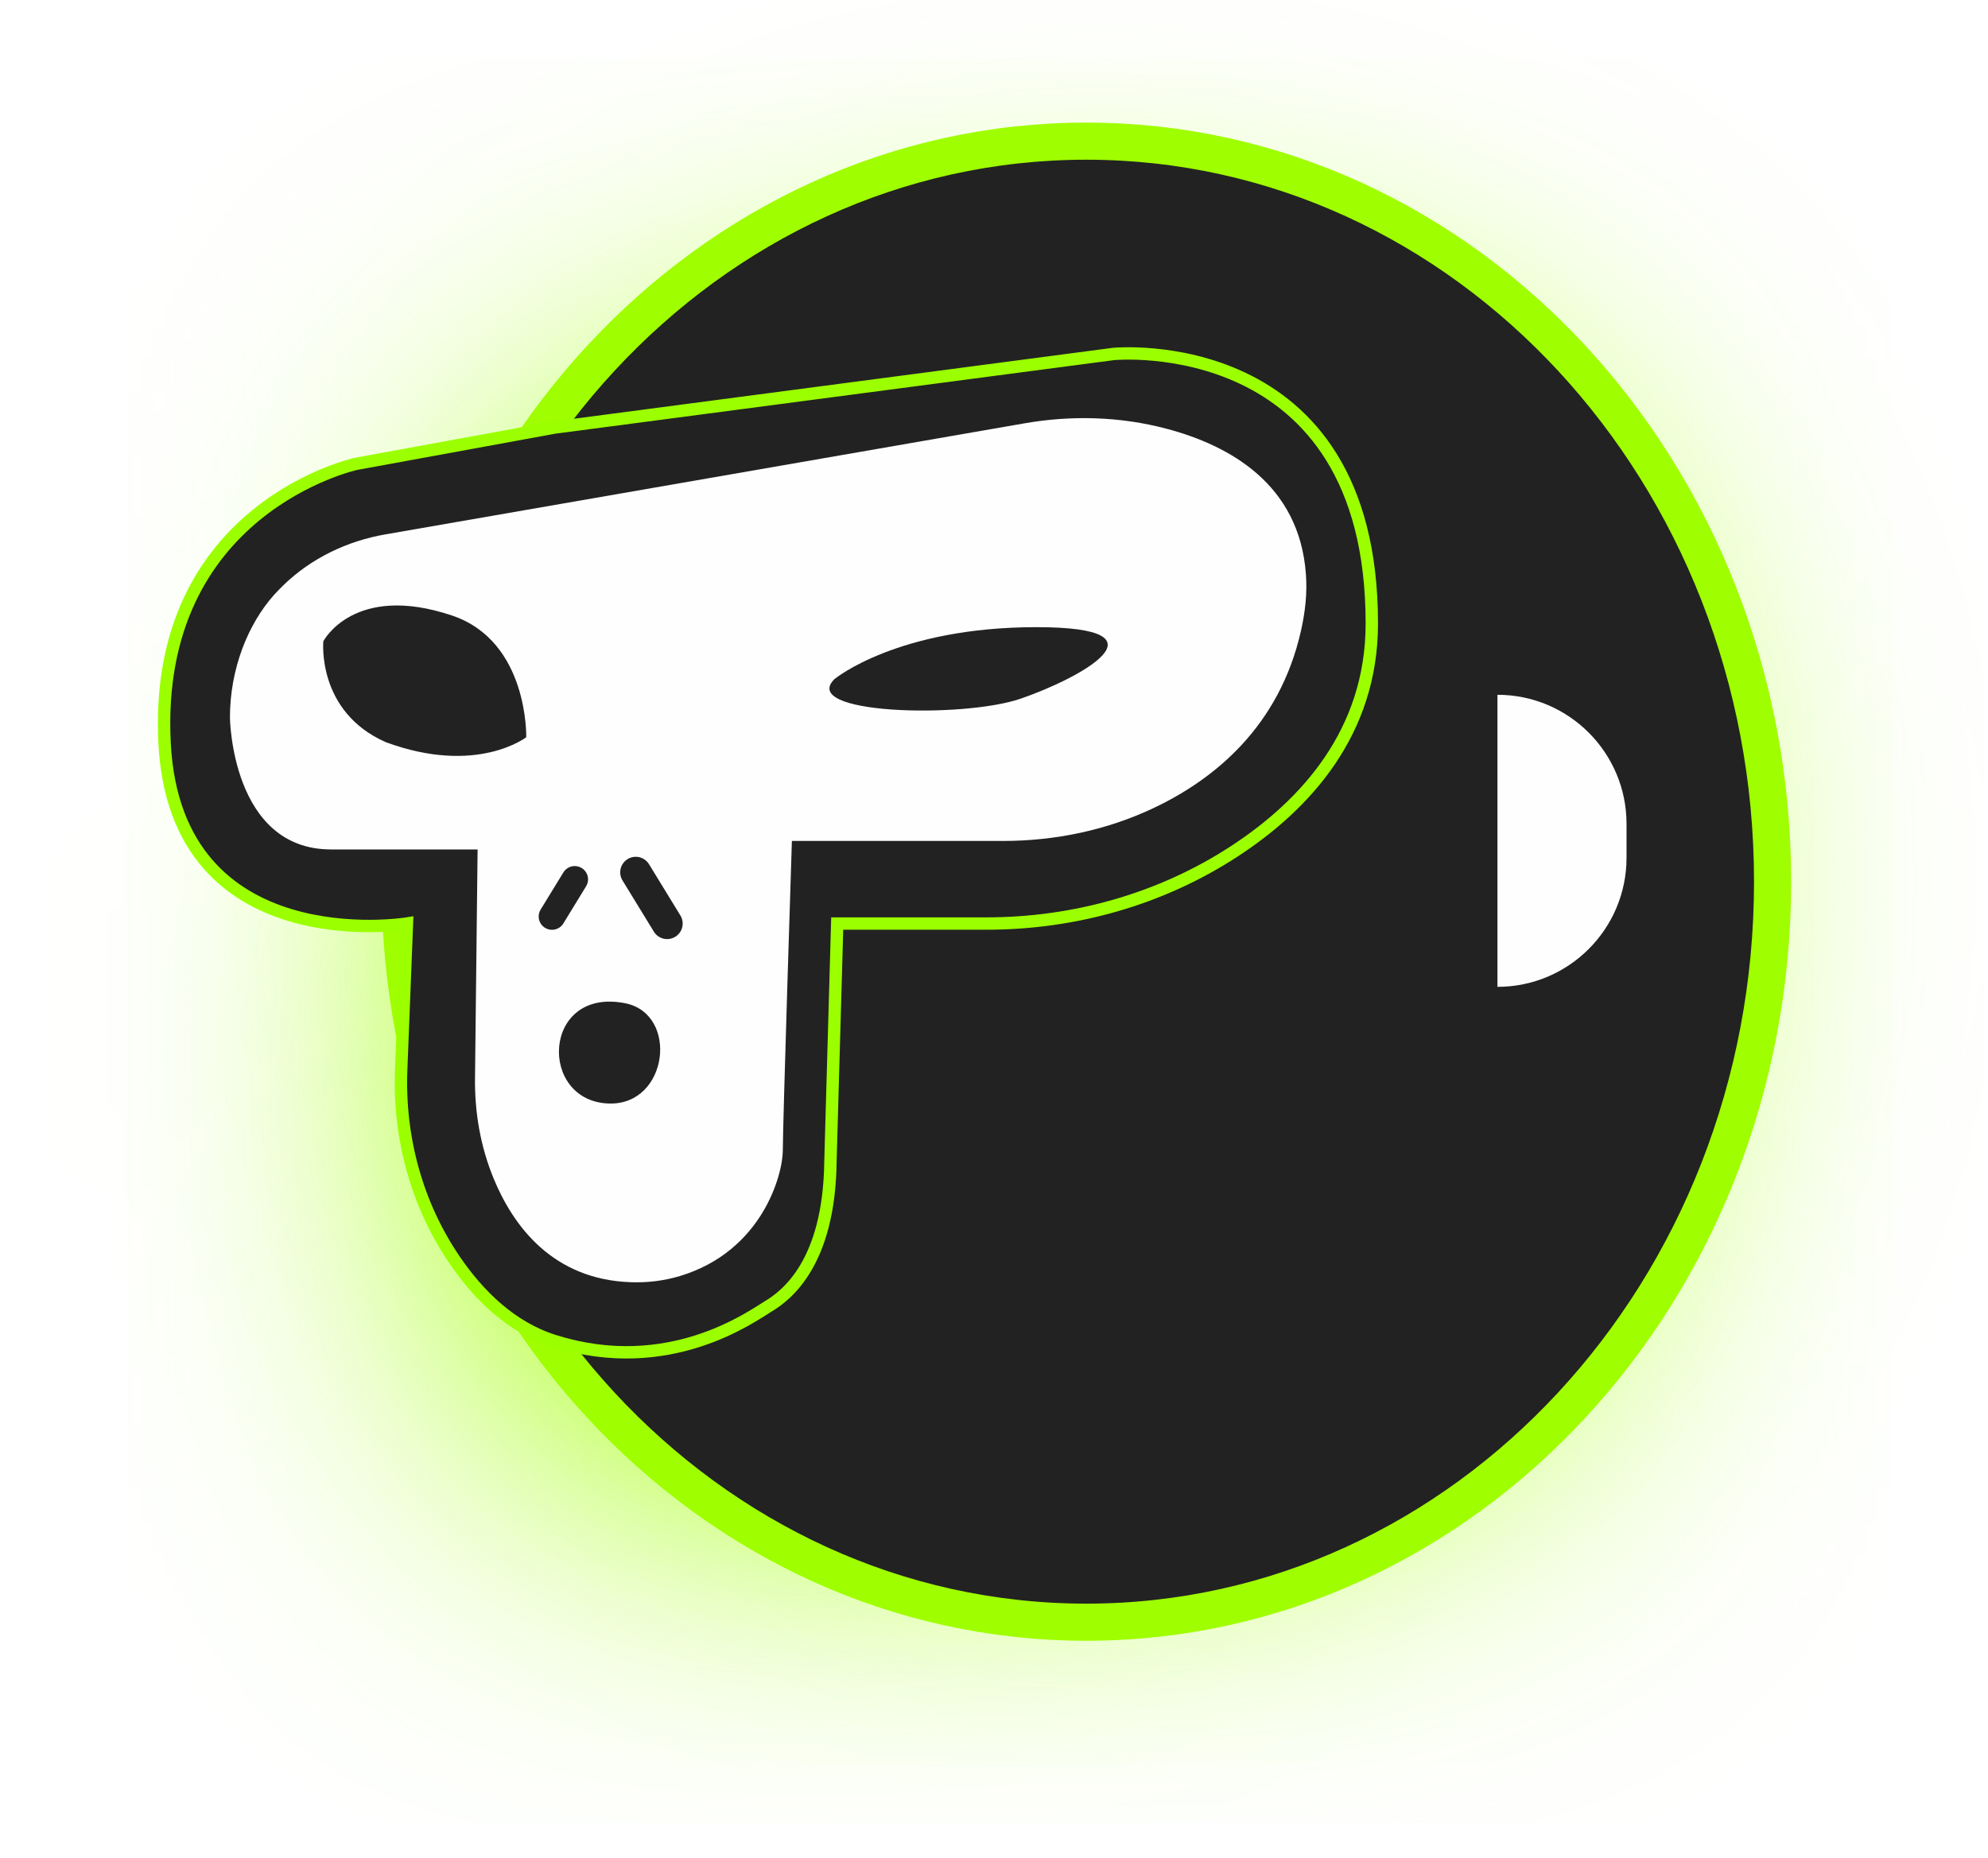
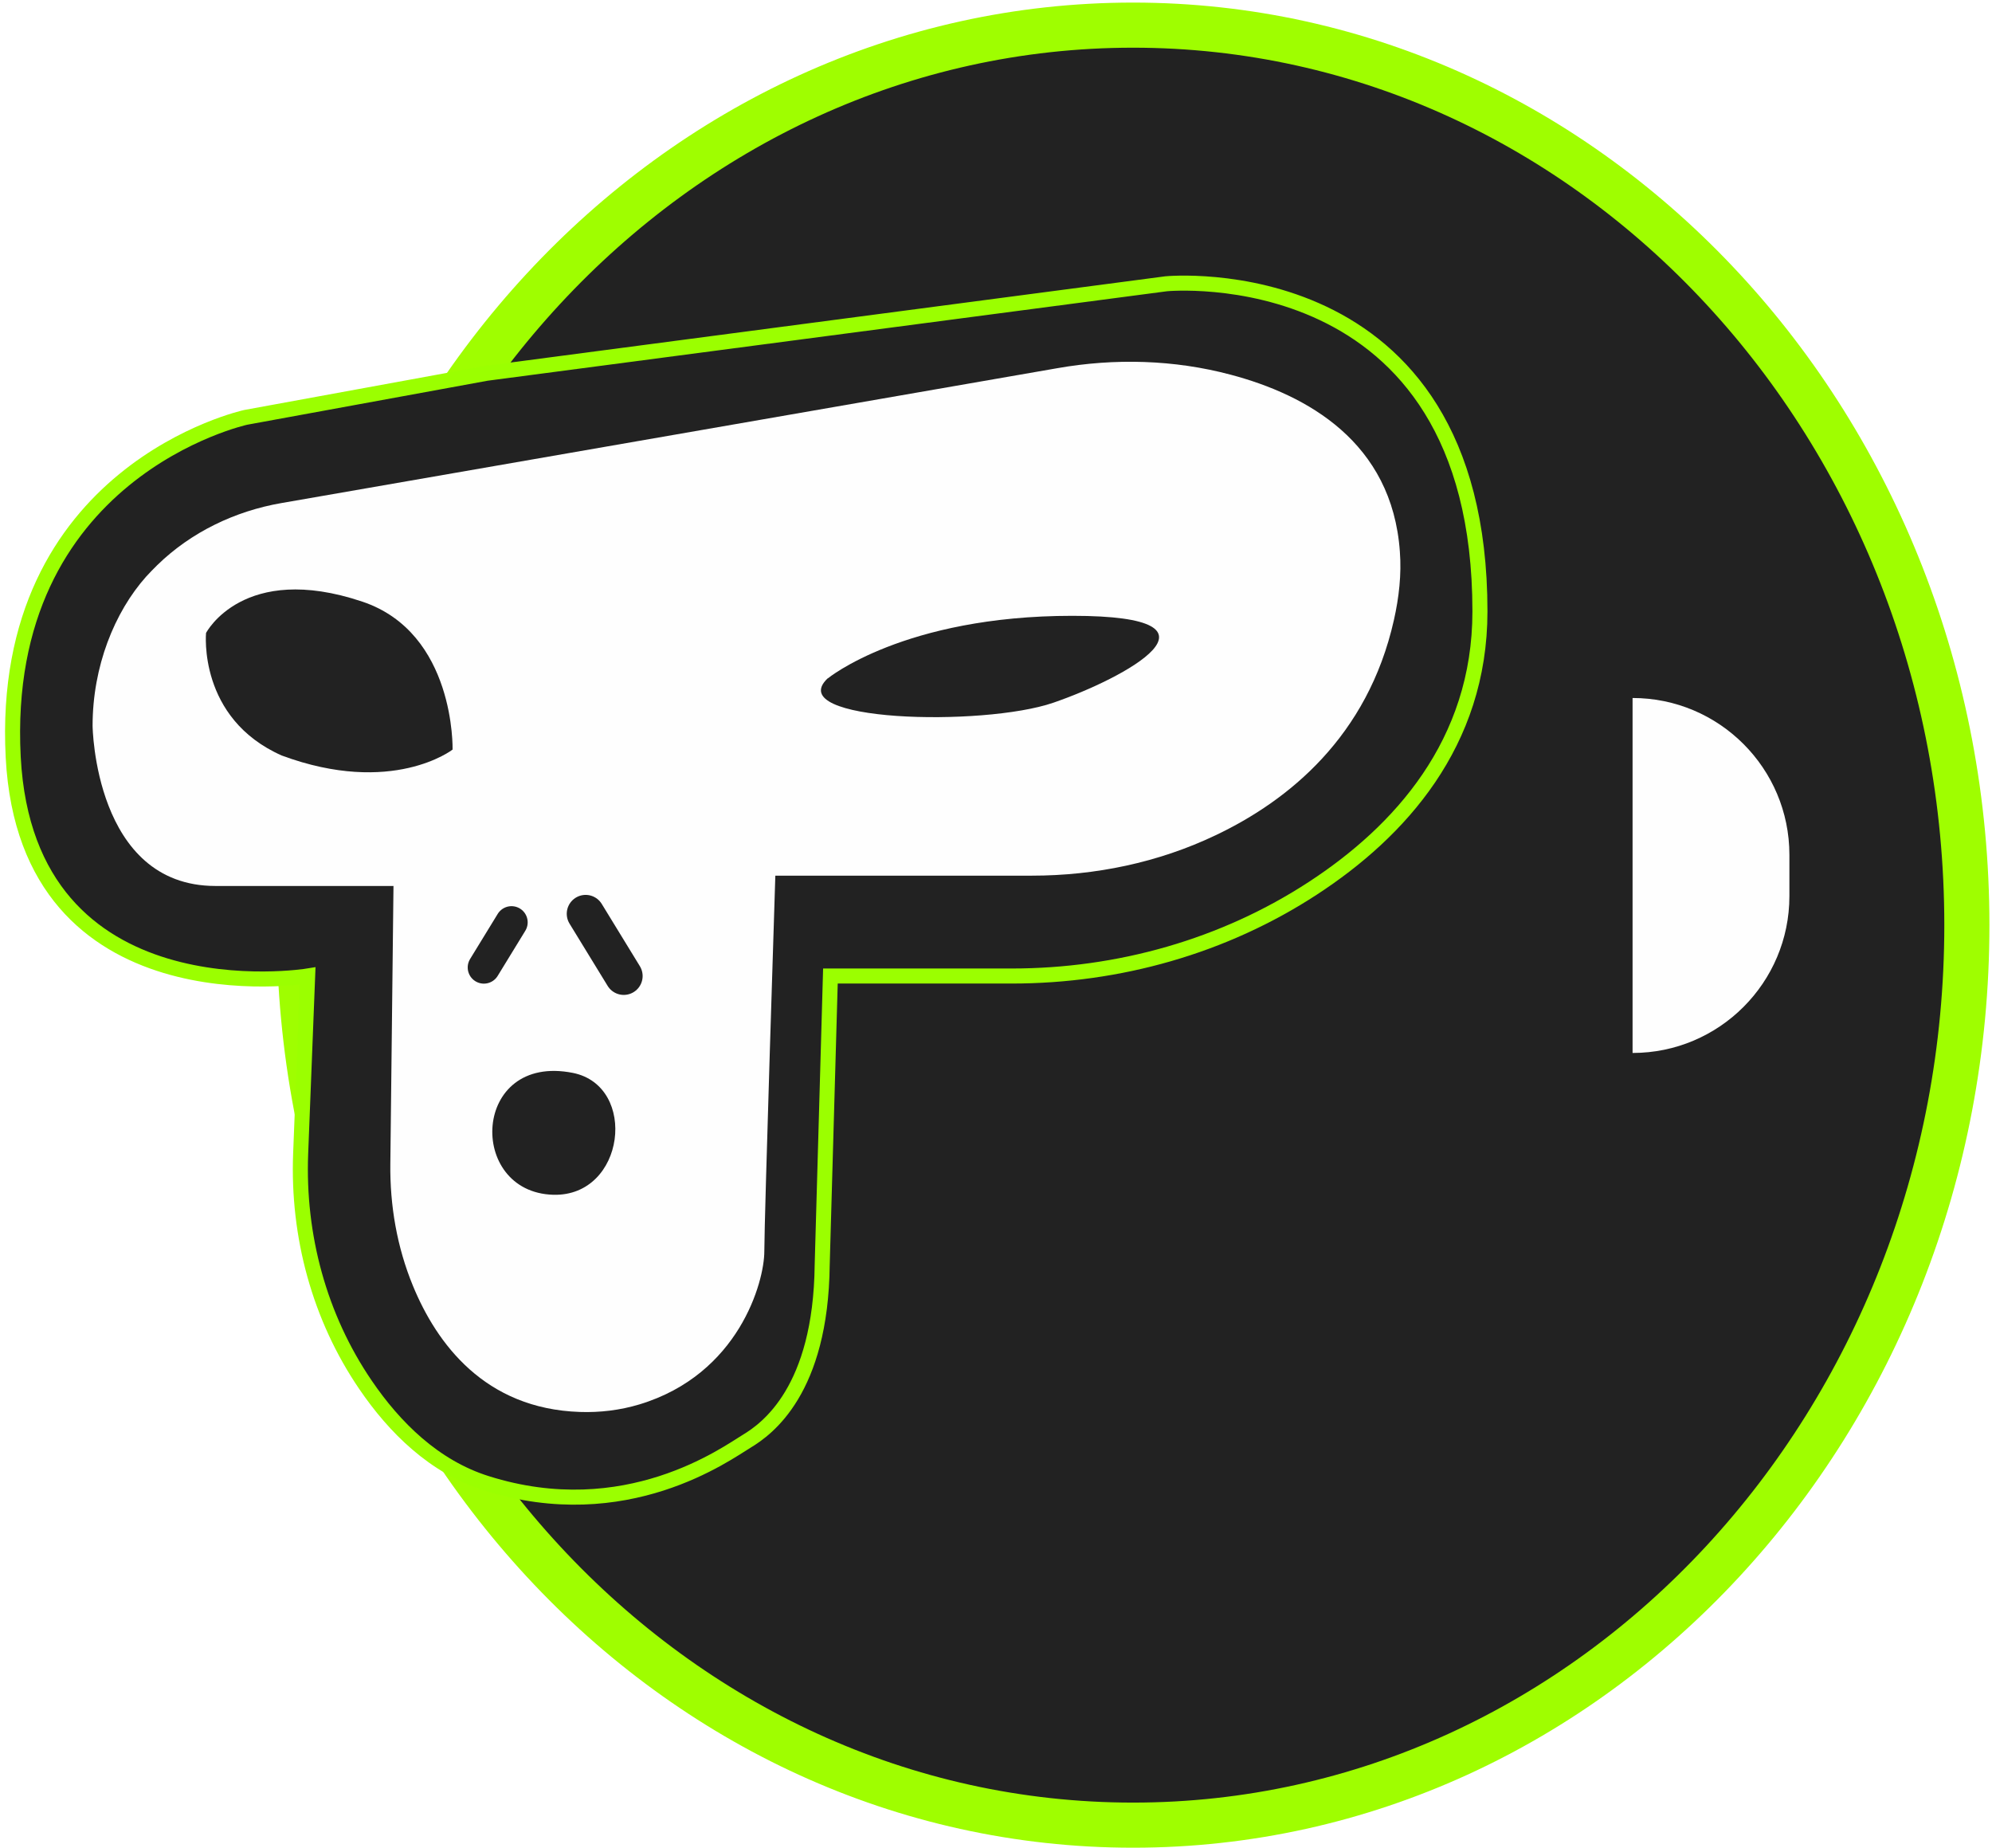
- <svg xmlns="http://www.w3.org/2000/svg" width="521" height="487" viewBox="0 0 521 487" fill="none">
-   <g filter="url(#filter0_f_490_645)">
-     <path d="M213.667 175.667L239.411 254.899H322.721L255.322 303.868L281.066 383.101L213.667 334.132L146.267 383.101L172.011 303.868L104.612 254.899H187.922L213.667 175.667Z" fill="#9FFE00" />
-   </g>
-   <g filter="url(#filter1_f_490_645)">
-     <rect x="137.222" y="119.164" width="254.676" height="254.676" fill="#9FFE00" />
-   </g>
-   <g filter="url(#filter2_f_490_645)">
-     <circle cx="289.28" cy="230.923" r="126.923" fill="#9FFE00" />
-   </g>
-   <path d="M284.693 425.221C185.362 425.221 104.838 338.315 104.838 231.111C104.838 123.906 185.362 37 284.693 37C384.024 37 464.547 123.906 464.547 231.111C464.547 338.315 384.024 425.221 284.693 425.221Z" fill="#222222" stroke="#9FFE00" stroke-width="9.73" stroke-miterlimit="10" />
-   <path d="M392.44 182.121V258.679C411.108 258.679 426.268 243.518 426.268 224.85V215.95C426.268 197.282 411.108 182.121 392.44 182.121Z" fill="#FEFEFE" />
-   <path d="M359.516 163.453C359.516 191.964 342.13 210.972 323.537 223.115C304.266 235.712 281.562 242.085 258.52 242.085H219.411L217.638 304.425C217.337 331.428 205.759 339.763 201.384 342.403C197.009 345.043 175.324 360.995 145.229 351.491C133.952 347.946 125.392 339.461 119.131 330.259C109.175 315.664 104.461 298.089 105.139 280.44L106.648 242.085C106.648 242.085 46.118 251.89 43.139 194.906C39.933 133.169 93.298 121.591 93.298 121.591L145.229 112.087L291.858 92.778C291.858 92.778 359.516 86.254 359.516 163.415V163.453Z" fill="#222222" stroke="#9BFF00" stroke-width="3.243" stroke-miterlimit="10" />
-   <path d="M125.165 222.625L124.486 282.551C124.373 291.565 125.92 300.54 129.351 308.875C134.48 321.358 144.852 335.425 165.368 336.104C169.705 336.255 174.042 335.727 178.19 334.482C199.687 327.996 205.155 308.008 205.155 301.483C205.155 294.355 207.531 220.437 207.531 220.437H262.857C276.546 220.437 290.161 217.609 302.493 211.726C318.22 204.258 335.304 190.455 340.961 165.301C342.054 160.436 342.62 155.457 342.243 150.517C340.546 126.946 322.255 116.764 305.737 112.389C293.555 109.146 280.733 108.806 268.325 110.993L101.029 140.07C90.997 141.805 81.531 146.331 74.215 153.459C73.423 154.25 72.631 155.043 71.839 155.91C64.975 163.603 60.261 175.332 60.261 188.117C60.261 188.117 60.638 222.663 86.773 222.663H125.128L125.165 222.625Z" fill="#FEFEFE" />
-   <path d="M84.737 168.091C84.737 168.091 92.732 152.704 118.452 161.341C138.554 168.092 137.912 193.246 137.912 193.246C137.912 193.246 124.939 203.353 101.067 194.529C82.927 186.496 84.737 168.054 84.737 168.054V168.091Z" fill="#222222" />
-   <path d="M218.845 177.897C218.845 177.897 235.251 164.396 271.606 164.396C307.962 164.396 282.732 177.897 267.495 183.139C252.259 188.381 208.851 187.25 218.845 177.859V177.897Z" fill="#222222" />
-   <path d="M163.859 262.979C142.023 258.642 140.929 288.737 159.635 289.265C175.173 289.68 177.964 265.807 163.859 262.979Z" fill="#222222" />
-   <path d="M166.612 228.659L174.834 242.085" stroke="#222222" stroke-width="8.146" stroke-miterlimit="10" stroke-linecap="round" />
-   <path d="M144.663 240.237L150.622 230.507" stroke="#222222" stroke-width="6.977" stroke-miterlimit="10" stroke-linecap="round" />
-   <defs>
-     <filter id="filter0_f_490_645" x="0.747" y="71.802" width="425.838" height="415.163" filterUnits="userSpaceOnUse" color-interpolation-filters="sRGB">
-       <feFlood flood-opacity="0" result="BackgroundImageFix" />
-       <feBlend mode="normal" in="SourceGraphic" in2="BackgroundImageFix" result="shape" />
-       <feGaussianBlur stdDeviation="51.932" result="effect1_foregroundBlur_490_645" />
-     </filter>
-     <filter id="filter1_f_490_645" x="33.357" y="15.3" width="462.406" height="462.406" filterUnits="userSpaceOnUse" color-interpolation-filters="sRGB">
-       <feFlood flood-opacity="0" result="BackgroundImageFix" />
-       <feBlend mode="normal" in="SourceGraphic" in2="BackgroundImageFix" result="shape" />
-       <feGaussianBlur stdDeviation="51.932" result="effect1_foregroundBlur_490_645" />
-     </filter>
-     <filter id="filter2_f_490_645" x="58.493" y="0.135" width="461.575" height="461.575" filterUnits="userSpaceOnUse" color-interpolation-filters="sRGB">
-       <feFlood flood-opacity="0" result="BackgroundImageFix" />
-       <feBlend mode="normal" in="SourceGraphic" in2="BackgroundImageFix" result="shape" />
-       <feGaussianBlur stdDeviation="51.932" result="effect1_foregroundBlur_490_645" />
-     </filter>
-   </defs>
+ <svg xmlns="http://www.w3.org/2000/svg" width="317" height="294" viewBox="0 0 317 294" fill="none">
+   <path d="M180.311 290.413C107.028 290.413 47.621 226.297 47.621 147.207C47.621 68.116 107.028 4 180.311 4C253.593 4 313 68.116 313 147.207C313 226.297 253.593 290.413 180.311 290.413Z" fill="#222222" stroke="#9FFE00" stroke-width="7.178" stroke-miterlimit="10" />
+   <path d="M259.802 111.064V167.545C273.574 167.545 284.759 156.36 284.759 142.588V136.022C284.759 122.249 273.574 111.064 259.802 111.064Z" fill="#FEFEFE" />
+   <path d="M235.512 97.292C235.512 118.326 222.686 132.349 208.969 141.308C194.751 150.601 178.001 155.303 161.001 155.303H132.149L130.841 201.295C130.618 221.217 122.077 227.366 118.849 229.313C115.622 231.261 99.623 243.03 77.42 236.019C69.101 233.403 62.785 227.143 58.166 220.354C50.821 209.586 47.343 196.621 47.844 183.6L48.957 155.303C48.957 155.303 4.301 162.537 2.103 120.496C-0.262 74.949 39.108 66.408 39.108 66.408L77.42 59.396L185.597 45.151C185.597 45.151 235.512 40.337 235.512 97.264V97.292Z" fill="#222222" stroke="#9BFF00" stroke-width="2.393" stroke-miterlimit="10" />
+   <path d="M62.618 140.946L62.117 185.158C62.034 191.807 63.175 198.429 65.706 204.578C69.49 213.788 77.142 224.166 92.278 224.667C95.477 224.778 98.677 224.388 101.738 223.47C117.597 218.685 121.631 203.938 121.631 199.125C121.631 193.866 123.384 139.333 123.384 139.333H164.201C174.301 139.333 184.345 137.246 193.443 132.905C205.046 127.396 217.649 117.213 221.823 98.655C222.63 95.066 223.047 91.393 222.769 87.748C221.517 70.359 208.023 62.846 195.836 59.619C186.849 57.226 177.389 56.975 168.235 58.589L44.811 80.041C37.41 81.321 30.427 84.66 25.029 89.918C24.445 90.503 23.86 91.087 23.276 91.727C18.212 97.403 14.734 106.056 14.734 115.488C14.734 115.488 15.012 140.974 34.294 140.974H62.59L62.618 140.946Z" fill="#FEFEFE" />
+   <path d="M32.791 100.714C32.791 100.714 38.69 89.362 57.665 95.733C72.495 100.714 72.022 119.272 72.022 119.272C72.022 119.272 62.451 126.729 44.839 120.218C31.456 114.291 32.791 100.686 32.791 100.686V100.714Z" fill="#222222" />
+   <path d="M131.731 107.948C131.731 107.948 143.834 97.987 170.656 97.987C197.477 97.987 178.864 107.948 167.623 111.815C156.382 115.683 124.358 114.848 131.731 107.92V107.948Z" fill="#222222" />
+   <path d="M91.165 170.717C75.055 167.518 74.248 189.721 88.049 190.11C99.512 190.416 101.571 172.804 91.165 170.717Z" fill="#222222" />
+   <path d="M93.196 145.398L99.261 155.303" stroke="#222222" stroke-width="6.01" stroke-miterlimit="10" stroke-linecap="round" />
+   <path d="M77.003 153.94L81.399 146.761" stroke="#222222" stroke-width="5.147" stroke-miterlimit="10" stroke-linecap="round" />
</svg>
